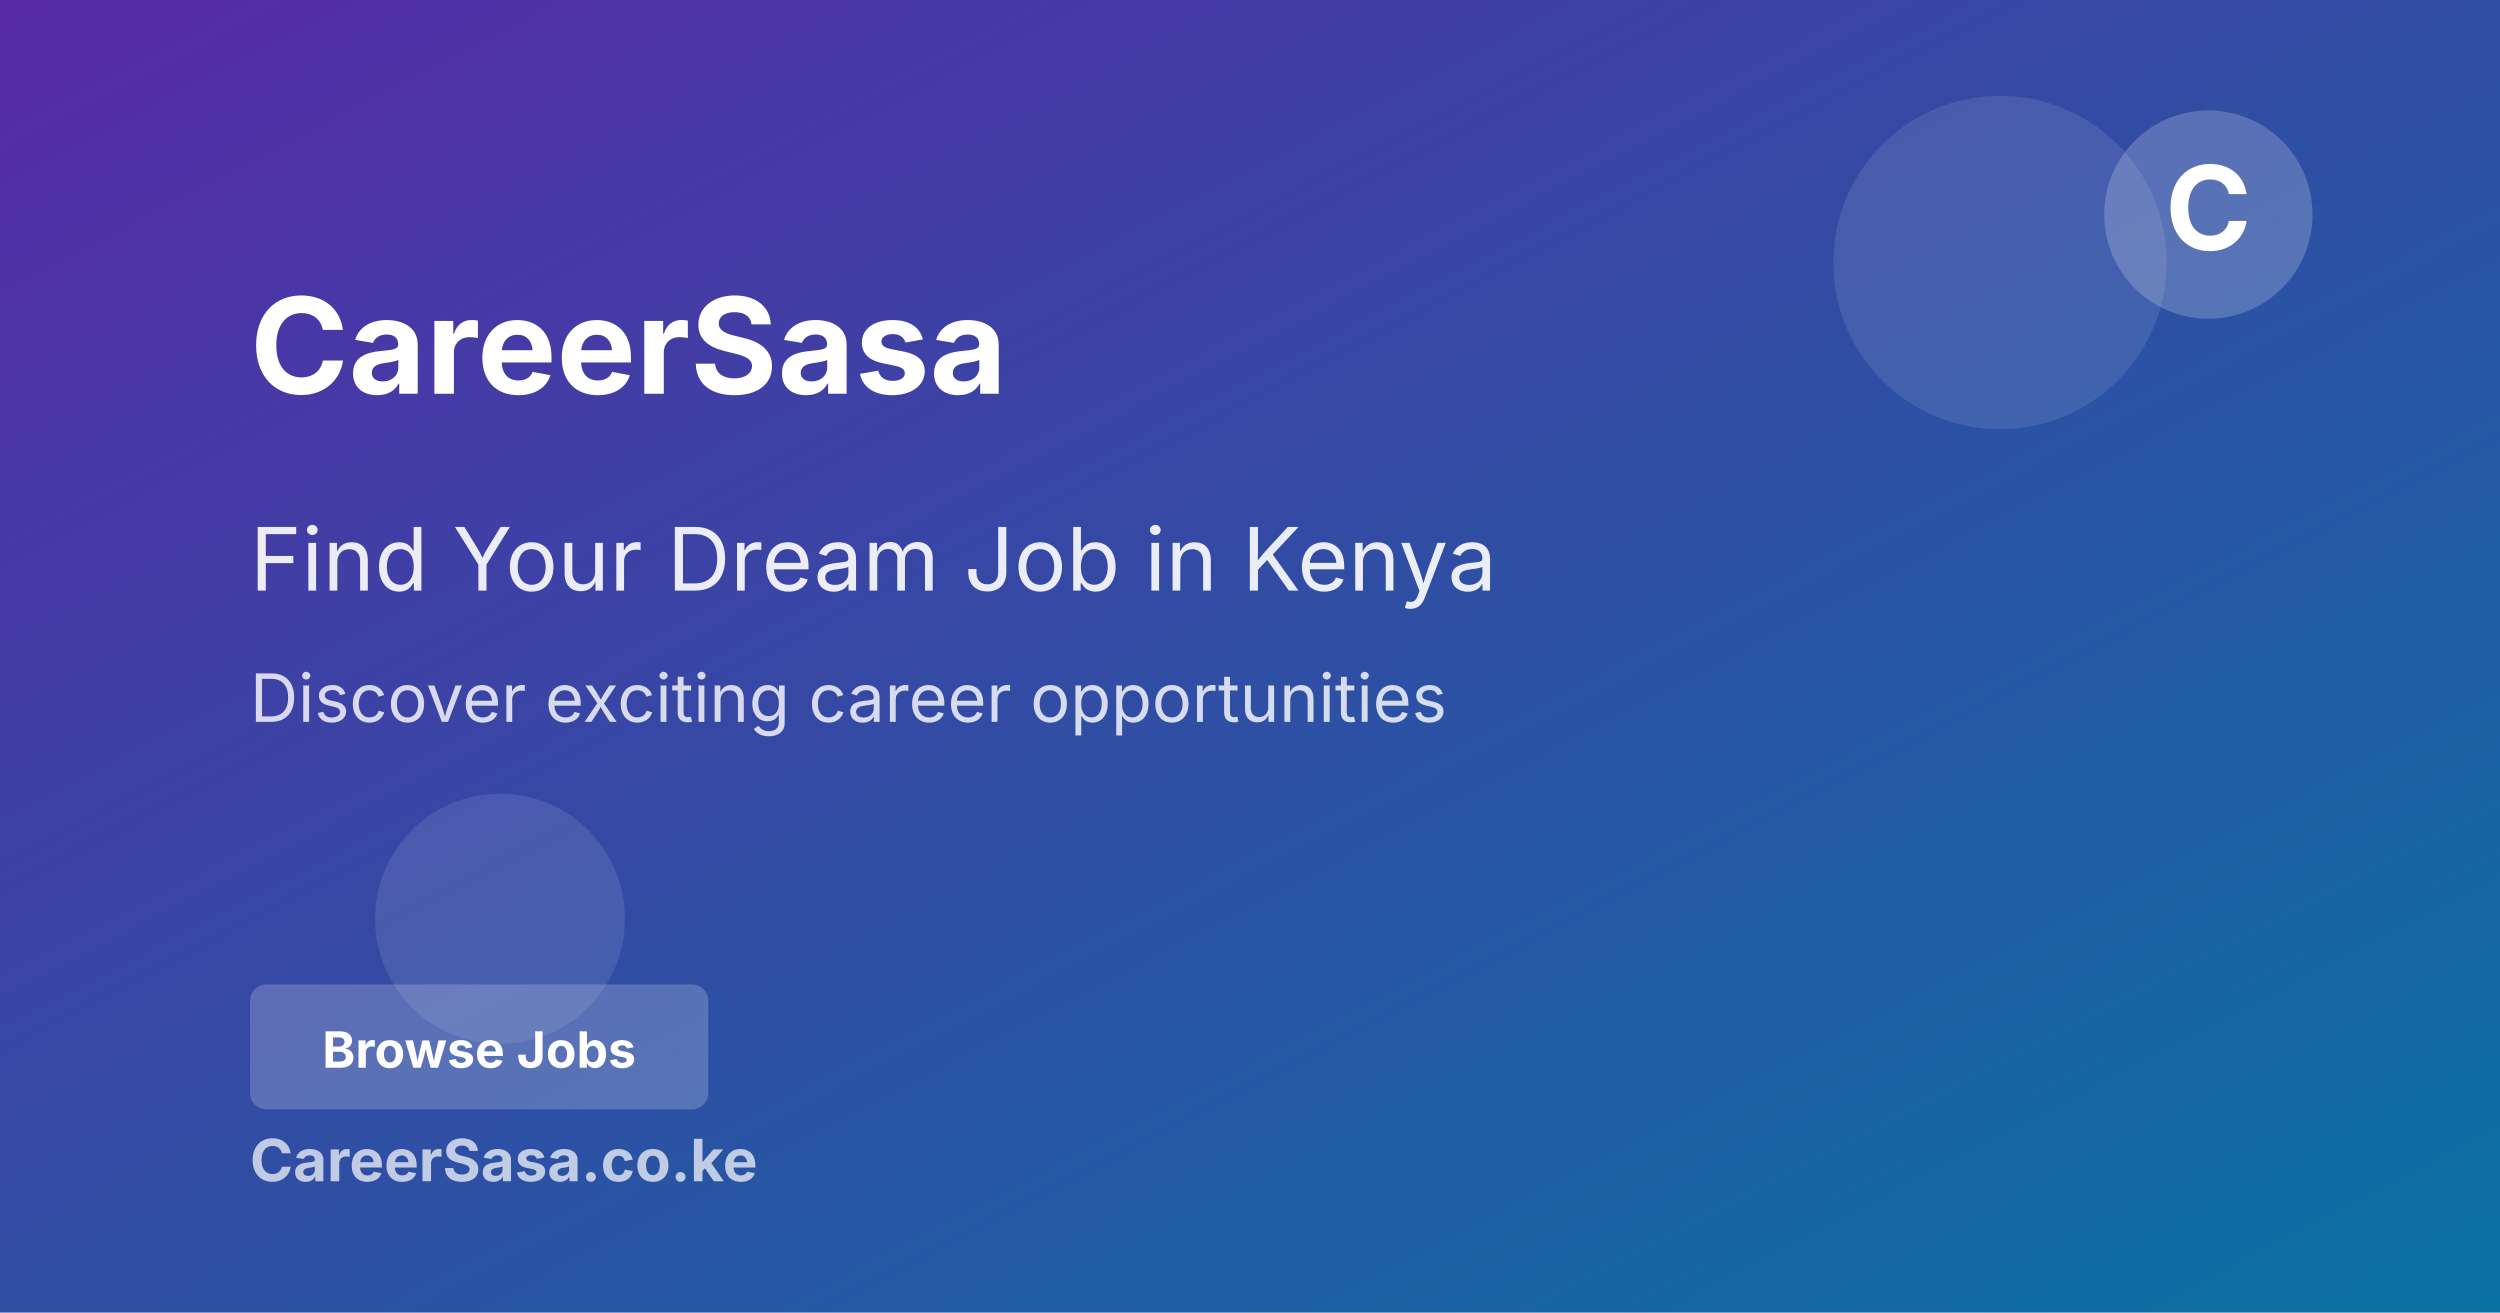
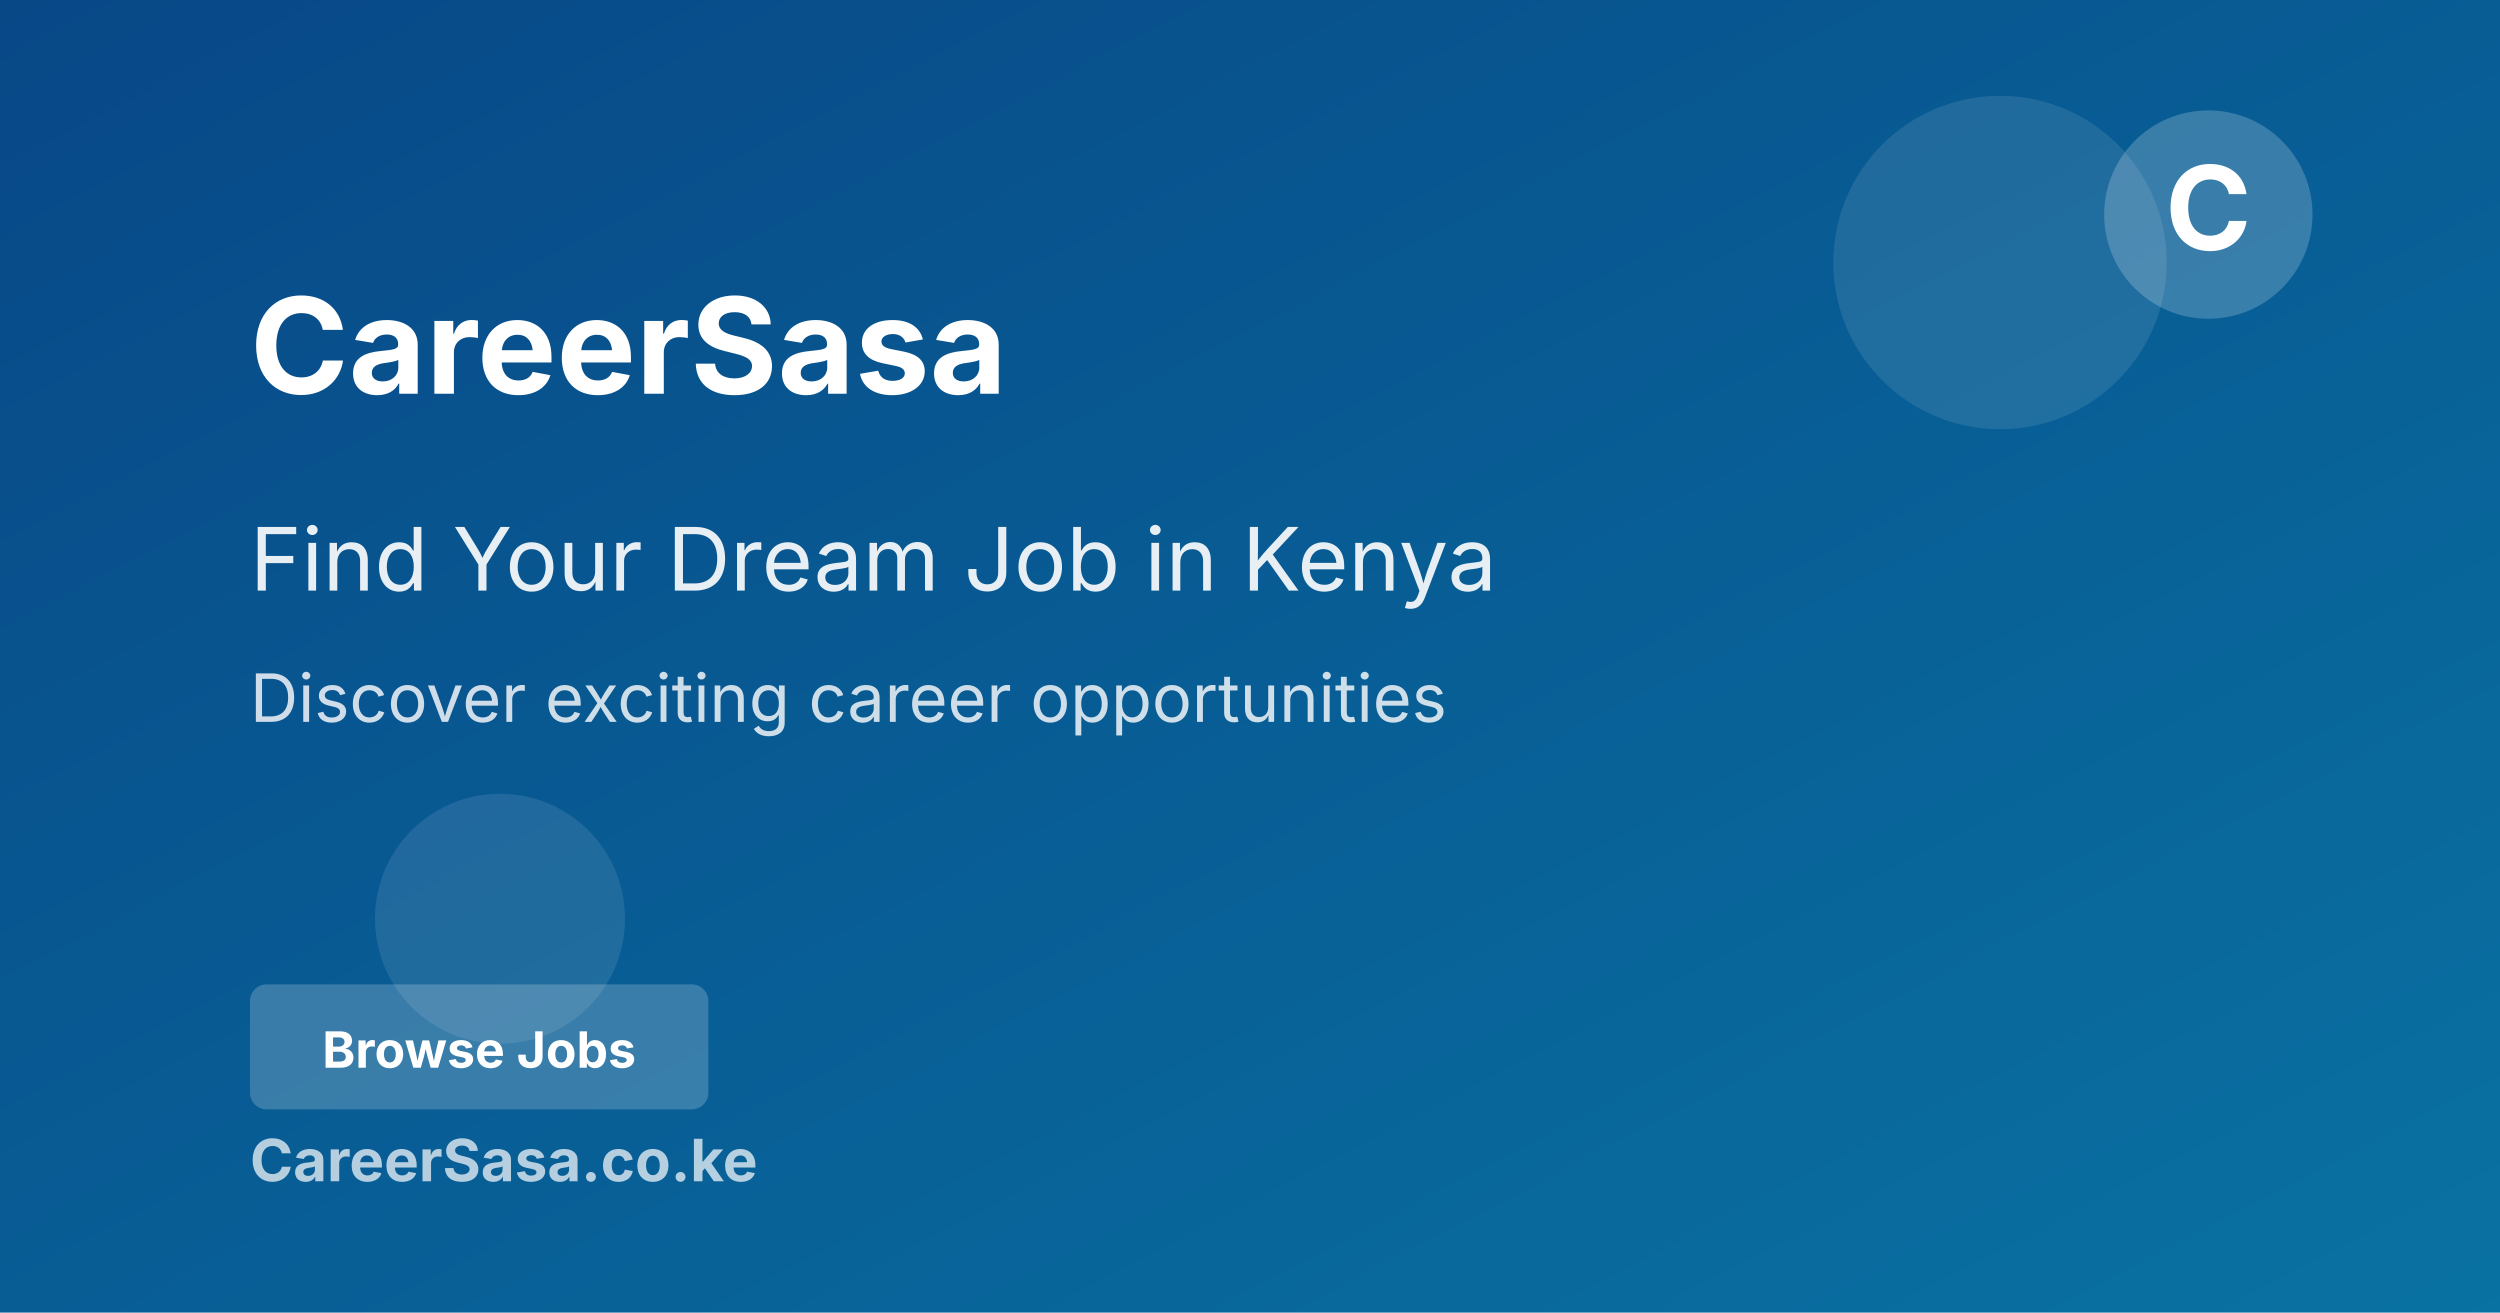
<svg xmlns="http://www.w3.org/2000/svg" width="1200" height="630">
  <defs>
    <linearGradient id="bgGradient" x1="0%" y1="0%" x2="100%" y2="100%">
-       <stop offset="0%" style="stop-color:hsl(262, 83%, 58%);stop-opacity:1" />
+       <stop offset="0%" style="stop-color:hsl(210, 89%, 40%);stop-opacity:1" />
      <stop offset="100%" style="stop-color:hsl(199, 89%, 48%);stop-opacity:1" />
    </linearGradient>
  </defs>
  <rect width="100%" height="100%" fill="url(#bgGradient)" />
  <rect width="100%" height="100%" fill="rgba(0, 0, 0, 0.3)" />
  <circle cx="960" cy="126" r="80" fill="rgba(255, 255, 255, 0.1)" />
  <circle cx="240" cy="441" r="60" fill="rgba(255, 255, 255, 0.1)" />
  <text x="120" y="189" font-family="system-ui, -apple-system, sans-serif" font-size="64" font-weight="bold" fill="white">CareerSasa</text>
  <text x="120" y="283.5" font-family="system-ui, -apple-system, sans-serif" font-size="42" fill="rgba(255, 255, 255, 0.9)">Find Your Dream Job in Kenya</text>
  <text x="120" y="346.5" font-family="system-ui, -apple-system, sans-serif" font-size="32" fill="rgba(255, 255, 255, 0.8)">Discover exciting career opportunities</text>
  <text x="120" y="567" font-family="system-ui, -apple-system, sans-serif" font-size="28" font-weight="bold" fill="rgba(255, 255, 255, 0.7)">CareerSasa.co.ke</text>
  <rect x="120" y="472.5" width="220" height="60" rx="8" fill="rgba(255, 255, 255, 0.2)" />
  <text x="230" y="512.5" font-family="system-ui, -apple-system, sans-serif" font-size="24" font-weight="bold" fill="white" text-anchor="middle">Browse Jobs</text>
  <circle cx="1060" cy="103" r="50" fill="rgba(255, 255, 255, 0.2)" />
  <text x="1060" y="120" font-family="system-ui, -apple-system, sans-serif" font-size="56" font-weight="bold" fill="white" text-anchor="middle">C</text>
</svg>
